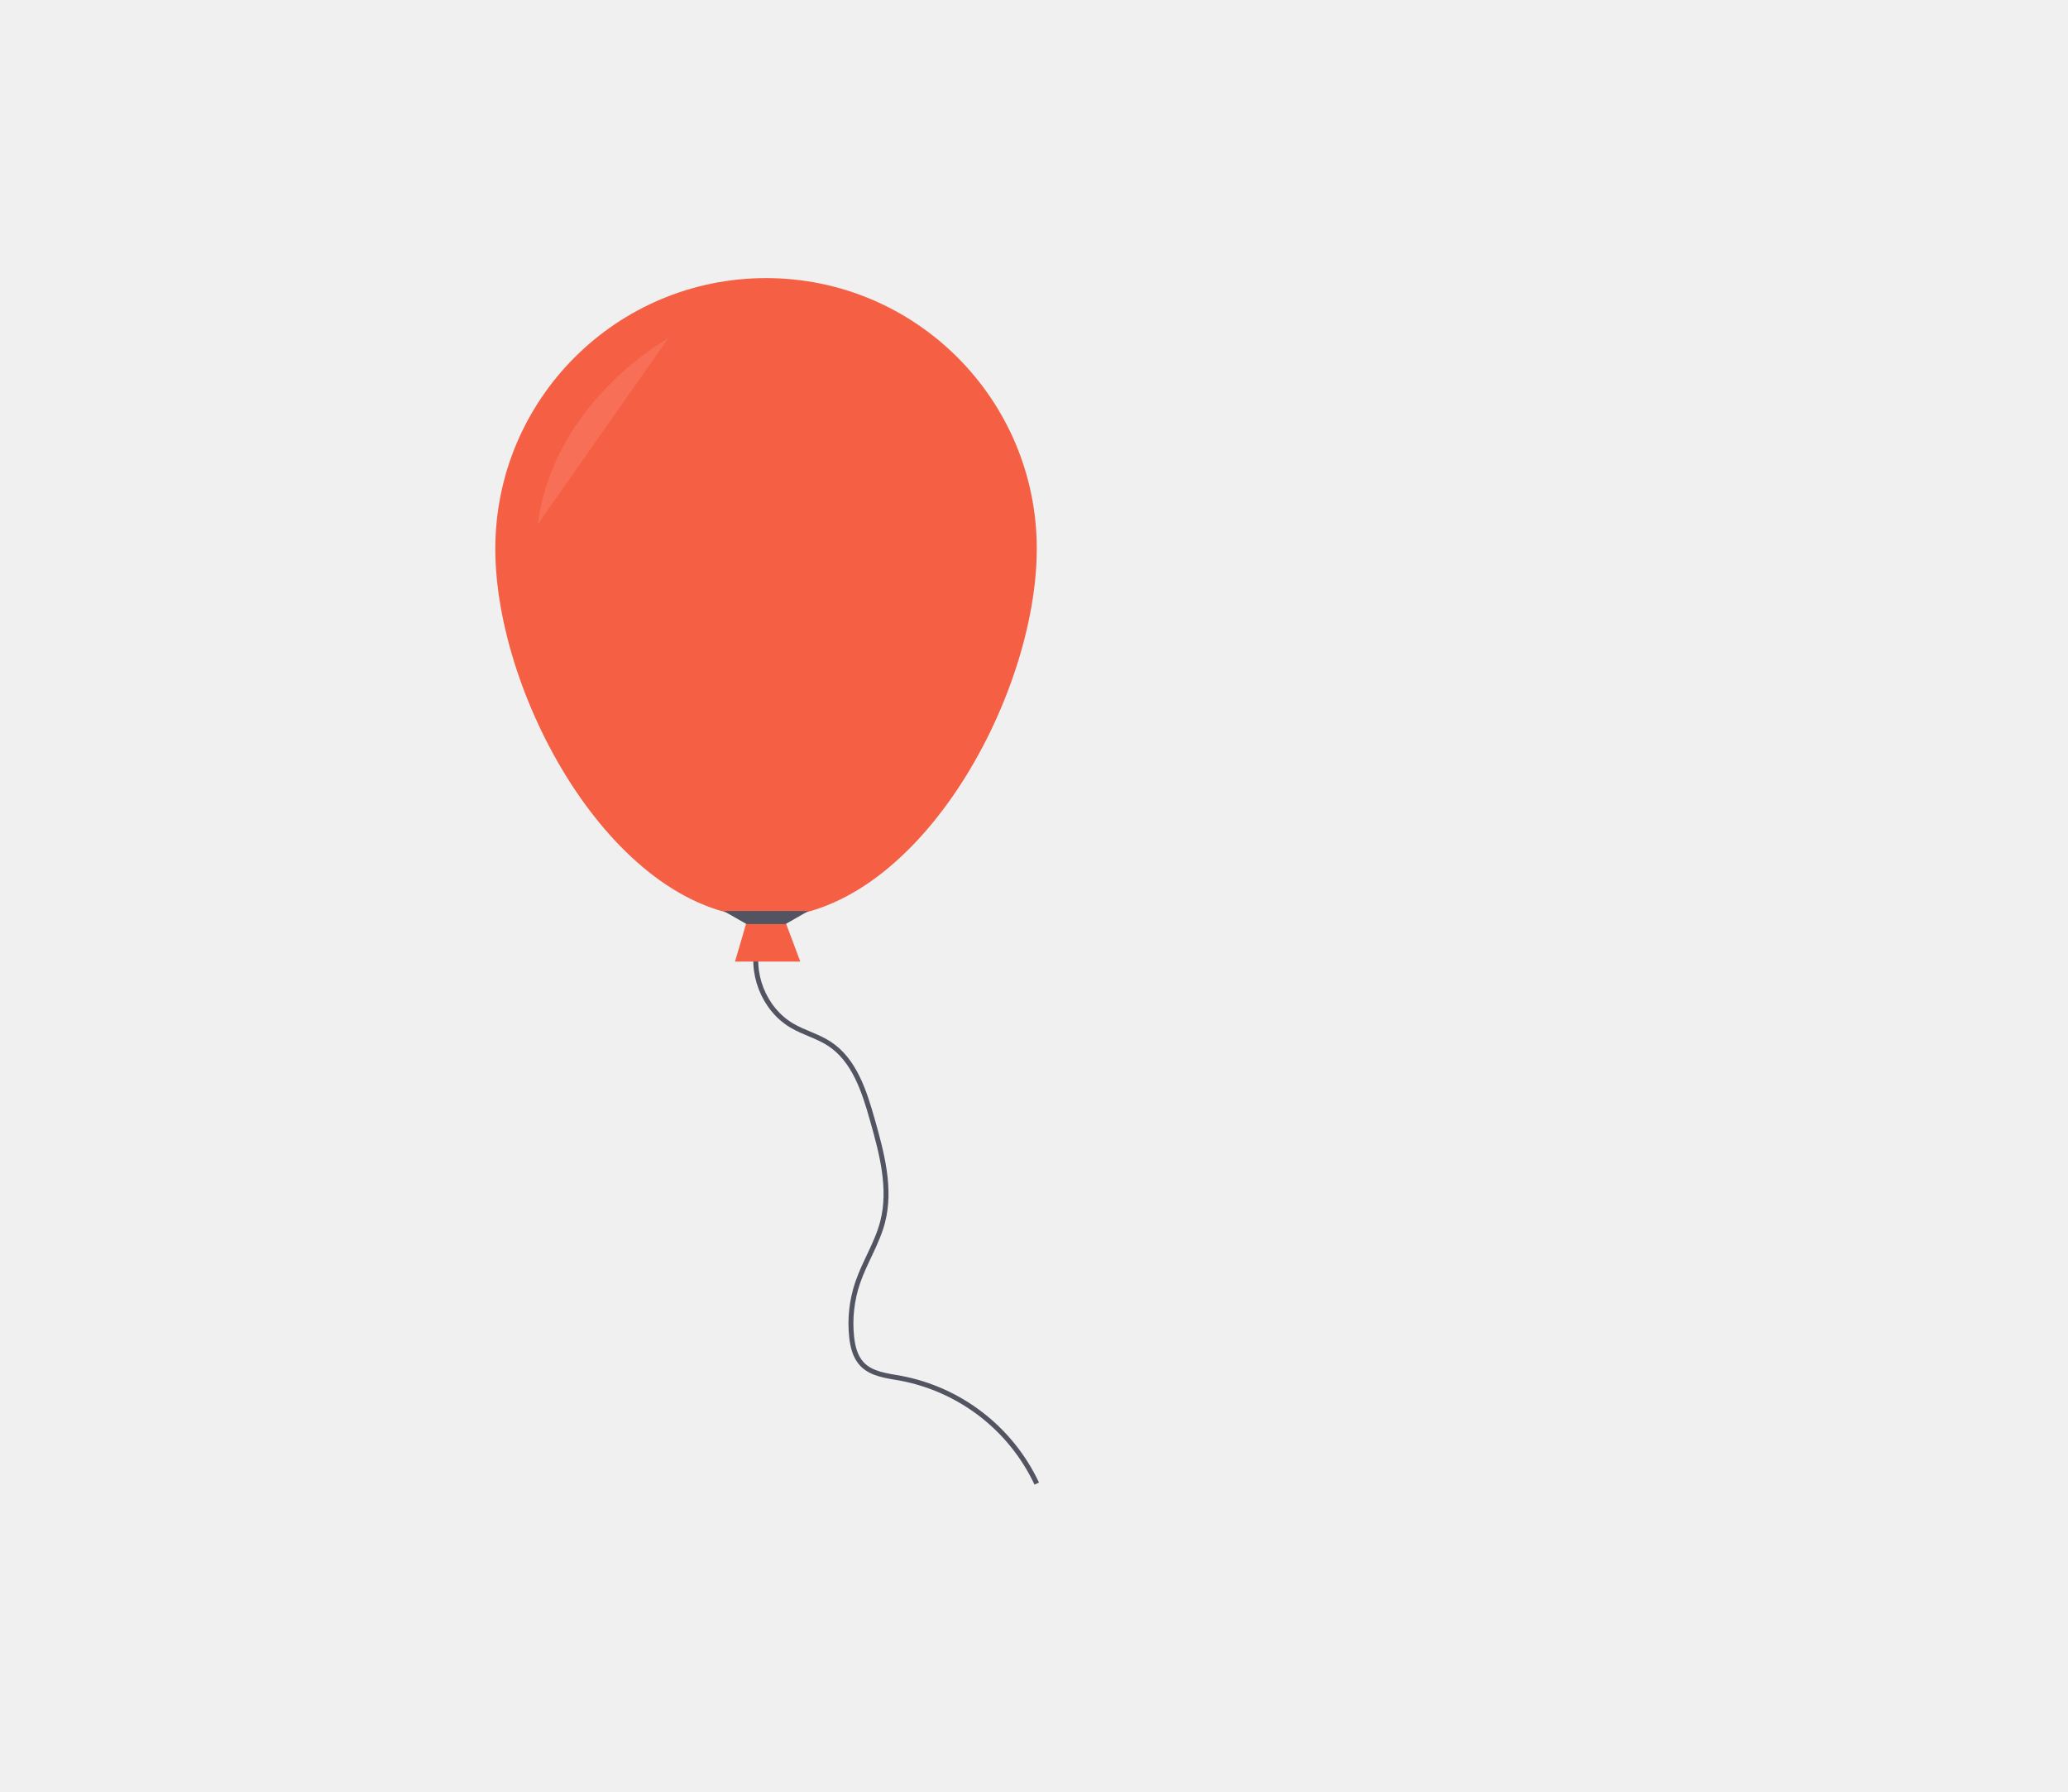
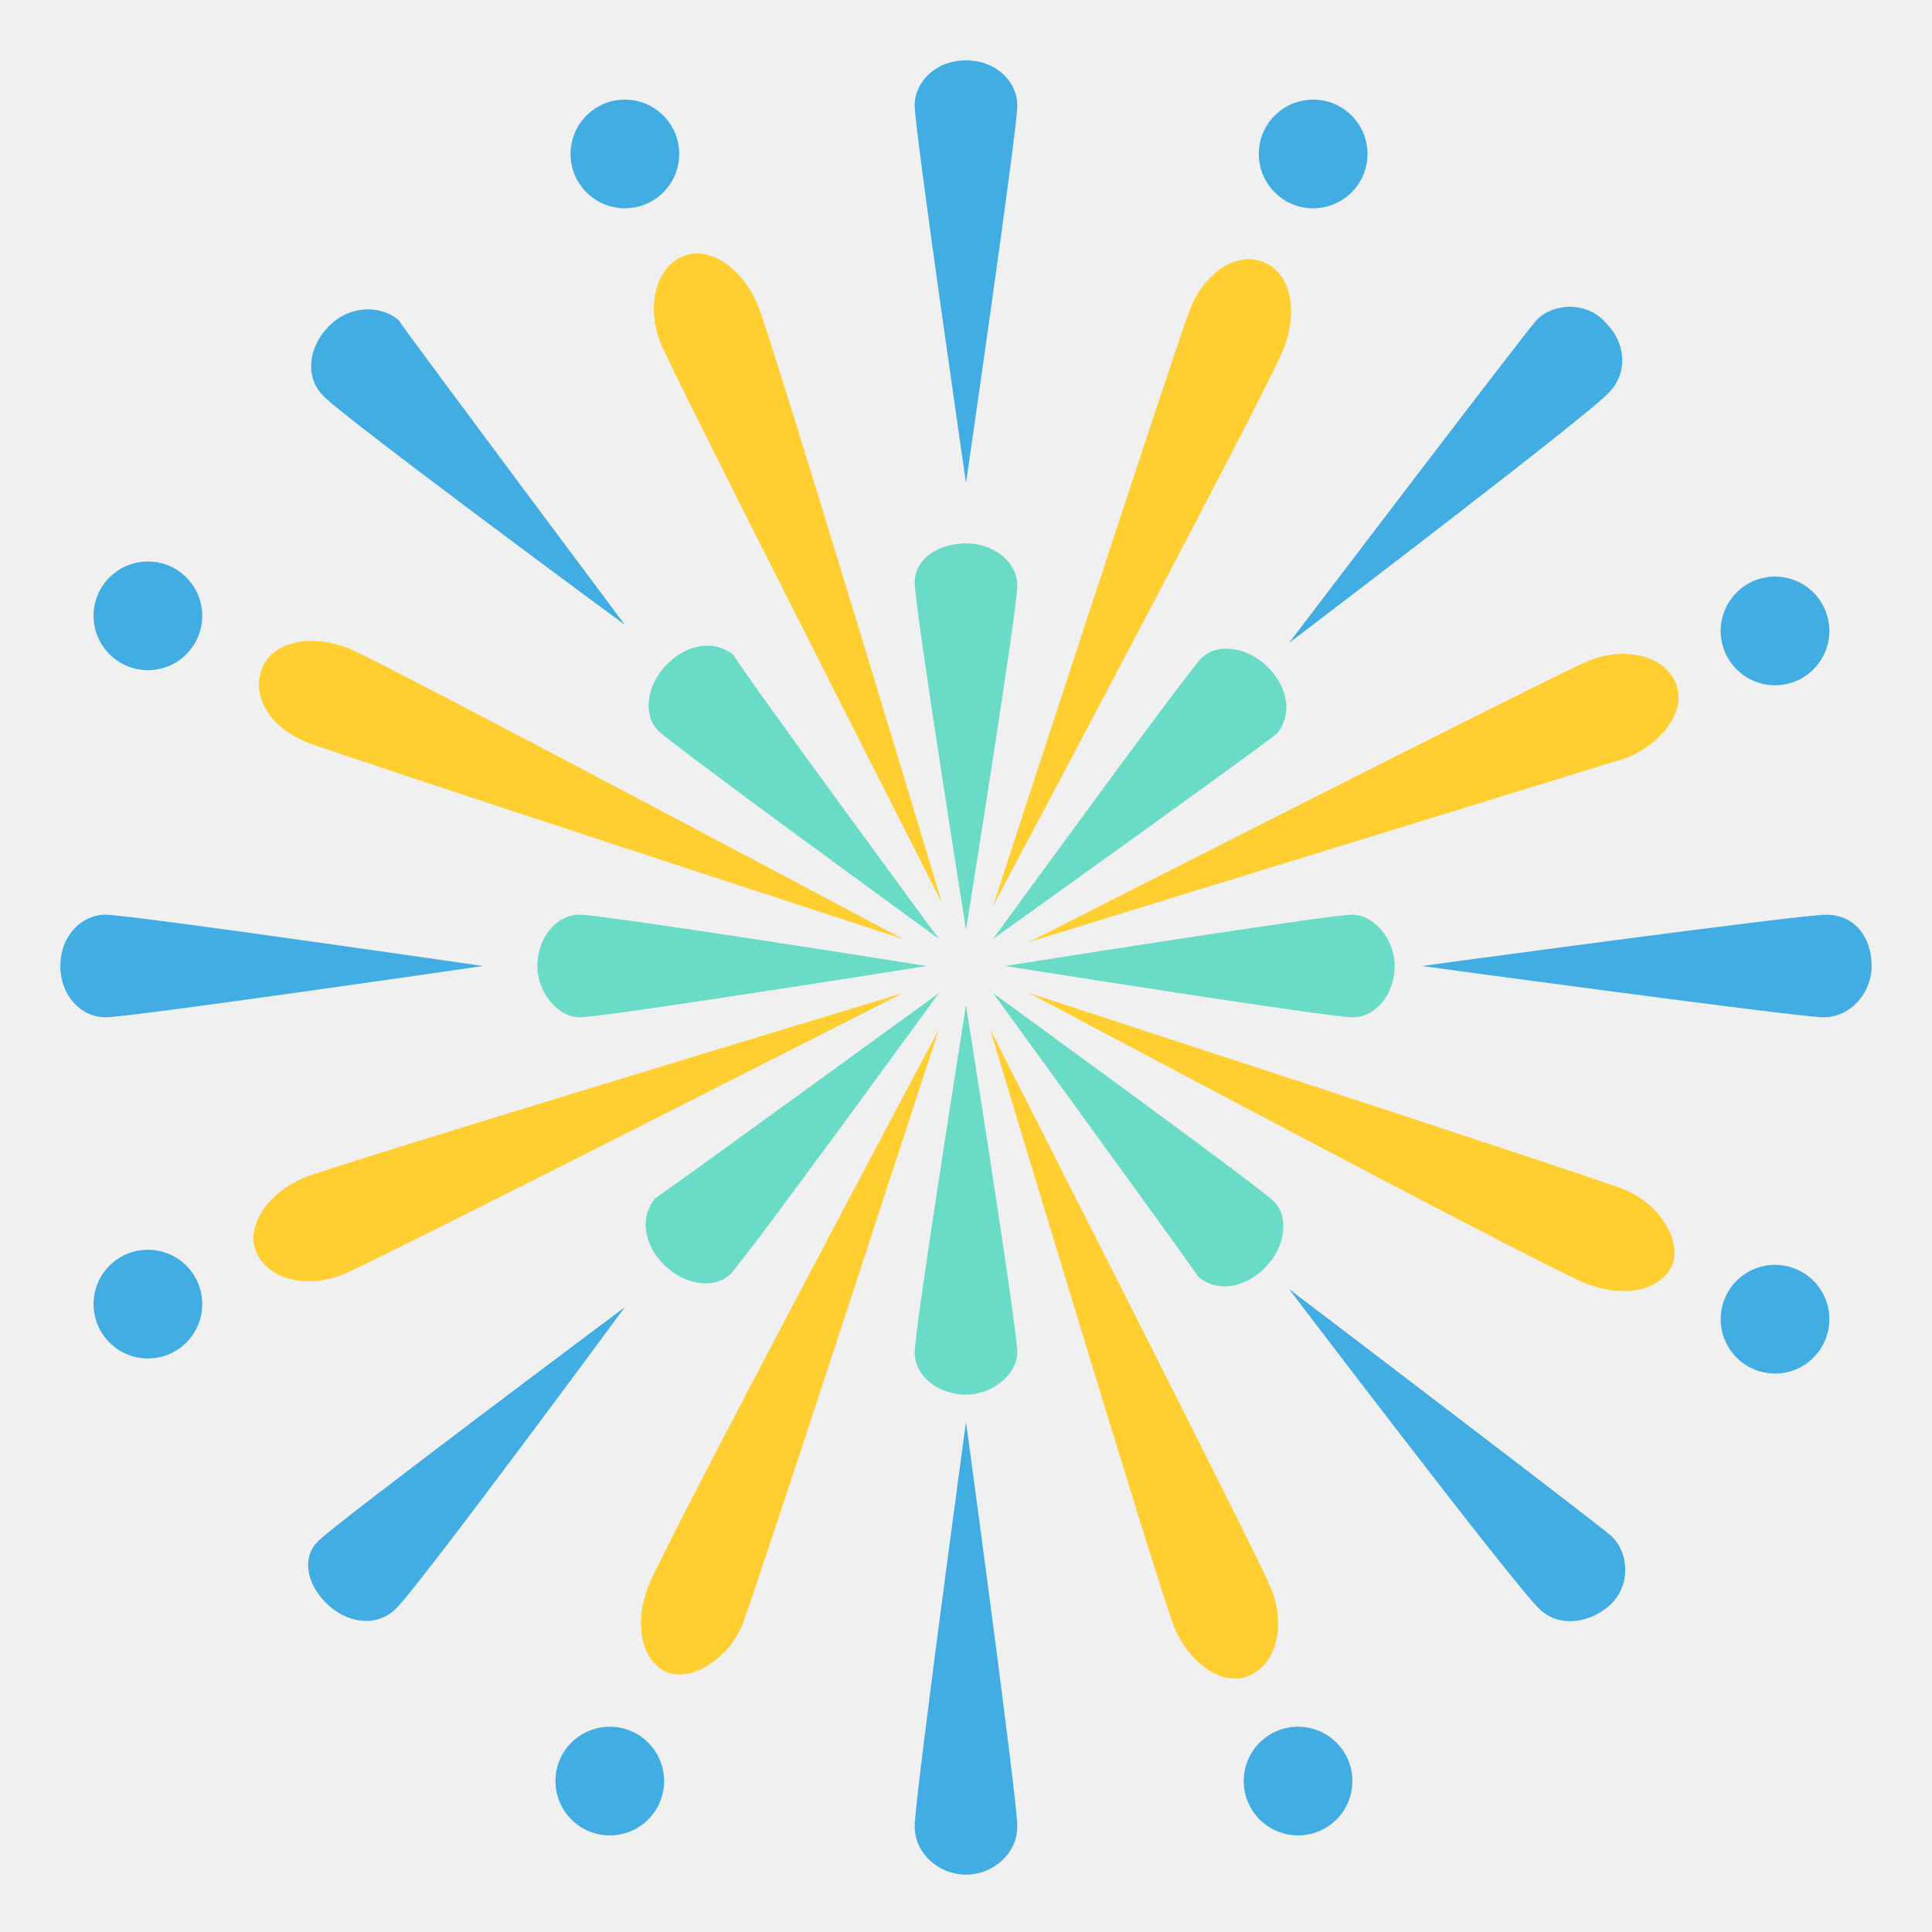
- <svg xmlns="http://www.w3.org/2000/svg" id="683d3690-e1ab-45db-97b8-9484a1649262" data-name="Layer 1" width="839.2" height="727.08" viewBox="0 0 839.2 727.08">
-   <path d="M488.31,468c-3.94,12.79,2,27.91,13.53,34.64,4.84,2.82,10.41,4.24,15.1,7.3,10.19,6.64,14.21,19.35,17.52,31.05,3.8,13.45,7.61,27.67,4.13,41.2-2.22,8.63-7.27,16.26-10.14,24.7a51.54,51.54,0,0,0-2.45,22c.42,3.94,1.4,8,4.1,10.94,3.9,4.2,10.18,4.83,15.82,5.84a76.78,76.78,0,0,1,55.2,42.74" transform="translate(-180.4 -86.46)" fill="none" stroke="#535461" stroke-miterlimit="10" stroke-width="2" />
-   <polygon points="324.76 390.14 298.28 390.14 302.92 374.26 318.8 374.26 324.76 390.14" fill="#f55f44" />
-   <path d="M601.12,309.16c0,60.68-49.19,149.57-109.86,149.57s-109.86-88.9-109.86-149.57a109.86,109.86,0,0,1,219.73,0Z" transform="translate(-180.4 -86.46)" fill="#f55f44" />
-   <polygon points="318.8 374.92 302.92 374.92 293.65 369.63 328.07 369.63 318.8 374.92" fill="#535461" />
-   <path d="M451.55,223.78s-46.33,25.15-52.95,75.45" transform="translate(-180.4 -86.46)" fill="#fff" opacity="0.1" />
+ <svg xmlns="http://www.w3.org/2000/svg" width="800px" height="800px" viewBox="0 0 64 64" aria-hidden="true" role="img" class="iconify iconify--emojione" preserveAspectRatio="xMidYMid meet">
+   <g fill="#6adbc6">
+     <path d="M32 30.8s-1.7-10.7-1.7-11.5s.8-1.3 1.7-1.3s1.7.6 1.7 1.4S32 30.8 32 30.8">
+ 
+ </path>
+     <path d="M32 33.3s1.7 10.7 1.7 11.5c0 .7-.8 1.4-1.7 1.4s-1.7-.6-1.7-1.4c0-.8 1.7-11.5 1.7-11.5">
+ 
+ </path>
+     <path d="M30.7 32S20 33.7 19.2 33.7c-.7 0-1.4-.8-1.4-1.7s.6-1.7 1.4-1.7c.8 0 11.5 1.7 11.5 1.7">
+ 
+ </path>
+     <path d="M33.3 32s10.7-1.7 11.5-1.7c.7 0 1.4.8 1.4 1.7s-.6 1.7-1.4 1.7S33.3 32 33.3 32">
+ 
+ </path>
+     <path d="M31.1 31.1s-8.8-6.4-9.3-6.9s-.4-1.5.3-2.2c.7-.7 1.6-.8 2.2-.3c.4.7 6.8 9.4 6.8 9.4">
+ 
+ </path>
+     <path d="M32.9 32.9s8.8 6.4 9.3 6.9s.4 1.5-.3 2.2c-.7.7-1.6.8-2.2.3c-.4-.6-6.8-9.4-6.8-9.4">
+ 
+ </path>
+     <path d="M31.1 32.9s-6.4 8.8-6.9 9.3s-1.5.4-2.2-.3c-.7-.7-.8-1.6-.3-2.2c.6-.4 9.4-6.8 9.4-6.8">
+ 
+ </path>
+     <path d="M32.9 31.1s6.4-8.8 6.9-9.3s1.5-.4 2.2.3c.7.7.8 1.6.3 2.2c-.6.5-9.4 6.8-9.4 6.8">
+ 
+ </path>
+   </g>
+   <g fill="#ffce31">
+     <path d="M31.2 29.9s-8.8-17.3-9.3-18.5s-.2-2.5.7-2.9s2 .4 2.5 1.6s6.1 19.8 6.1 19.8">
+ 
+ </path>
+     <path d="M32.8 34.1s8.8 17.3 9.3 18.5c.5 1.2.2 2.5-.7 2.9c-.9.4-2-.4-2.5-1.6s-6.1-19.8-6.1-19.8">
+ 
+ </path>
+     <path d="M29.9 32.9s-17.3 8.8-18.5 9.3c-1.2.5-2.5.2-2.9-.7c-.4-.9.4-2 1.6-2.5c1.3-.5 19.8-6.1 19.8-6.1">
+ 
+ </path>
+     <path d="M34.1 31.2s17.3-8.8 18.5-9.3c1.2-.5 2.5-.2 2.9.7c.4.9-.4 2-1.6 2.5l-19.8 6.1">
+ 
+ </path>
+     <path d="M29.9 31.1s-18.4-6-19.7-6.5s-1.9-1.6-1.5-2.5c.4-.9 1.7-1.1 2.9-.6c1.2.5 18.3 9.6 18.3 9.6">
+ 
+ </path>
+     <path d="M34.1 32.9s18.4 6 19.7 6.5c1.2.5 1.9 1.7 1.6 2.5c-.4.9-1.7 1.1-2.9.6c-1.3-.5-18.4-9.6-18.4-9.6">
+ 
+ </path>
+     <path d="M31.1 34.1s-6 18.4-6.5 19.7c-.5 1.2-1.7 1.9-2.5 1.6c-.9-.4-1.1-1.7-.6-2.9c.5-1.3 9.6-18.4 9.6-18.4">
+ 
+ </path>
+     <path d="M32.9 30s6-18.4 6.5-19.7c.5-1.3 1.6-2 2.5-1.6c.9.4 1.1 1.7.6 2.9C42 12.9 32.9 30 32.9 30">
+ 
+ </path>
+   </g>
+   <g fill="#42ade2">
+     <path d="M32 47.1s1.7 12.5 1.7 13.4c0 .9-.8 1.6-1.7 1.6c-.9 0-1.7-.7-1.7-1.6c0-.9 1.7-13.4 1.7-13.4">
+ 
+ </path>
+     <path d="M32 16S30.3 4.3 30.3 3.5c0-.8.7-1.5 1.7-1.5s1.7.7 1.7 1.5S32 16 32 16z">
+ 
+ </path>
+     <path d="M42.7 42.7s10 7.6 10.7 8.2c.6.6.6 1.7-.1 2.3s-1.7.7-2.3.1c-.7-.6-8.3-10.6-8.3-10.6">
+ 
+ </path>
+     <path d="M20.7 20.7s-9.5-7-10-7.6c-.6-.6-.5-1.6.2-2.3c.7-.7 1.7-.7 2.3-.2c.4.6 7.5 10.1 7.5 10.1">
+ 
+ </path>
+     <path d="M42.7 21.3s7.6-10 8.2-10.7c.6-.6 1.7-.6 2.3.1c.7.7.7 1.7.1 2.3c-.6.7-10.6 8.3-10.6 8.3">
+ 
+ </path>
+     <path d="M20.7 43.3s-7 9.5-7.6 10c-.6.6-1.6.5-2.3-.2s-.8-1.6-.2-2.1c.6-.6 10.1-7.7 10.1-7.7">
+ 
+ </path>
+     <path d="M47.1 32s12.5-1.7 13.4-1.7S62 31 62 32c0 .9-.7 1.7-1.6 1.7c-.8 0-13.3-1.7-13.3-1.7">
+ 
+ </path>
+     <path d="M16 32S4.3 33.7 3.5 33.7C2.7 33.7 2 33 2 32s.7-1.7 1.5-1.7S16 32 16 32z">
+ 
+ </path>
+     <circle cx="20.7" cy="5.1" r="1.8">
+ 
+ </circle>
+     <circle cx="43.5" cy="5.1" r="1.8">
+ 
+ </circle>
+     <circle cx="20.2" cy="59" r="1.8">
+ 
+ </circle>
+     <circle cx="43" cy="59" r="1.8">
+ 
+ </circle>
+     <circle cx="4.9" cy="43.2" r="1.8">
+ 
+ </circle>
+     <circle cx="4.9" cy="20.4" r="1.8">
+ 
+ </circle>
+     <circle cx="58.8" cy="43.7" r="1.8">
+ 
+ </circle>
+     <circle cx="58.8" cy="20.9" r="1.8">
+ 
+ </circle>
+   </g>
</svg>
